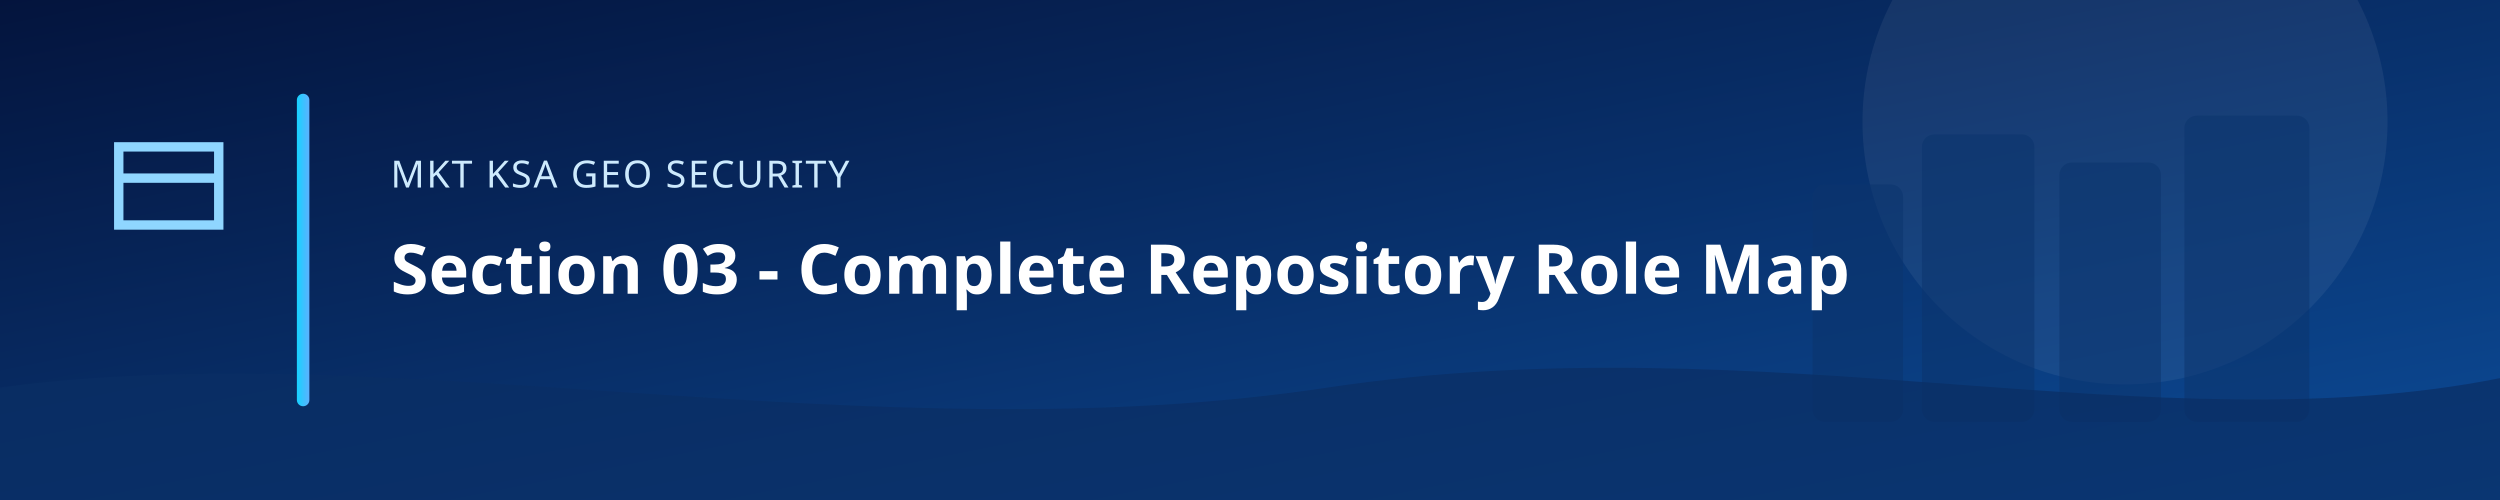
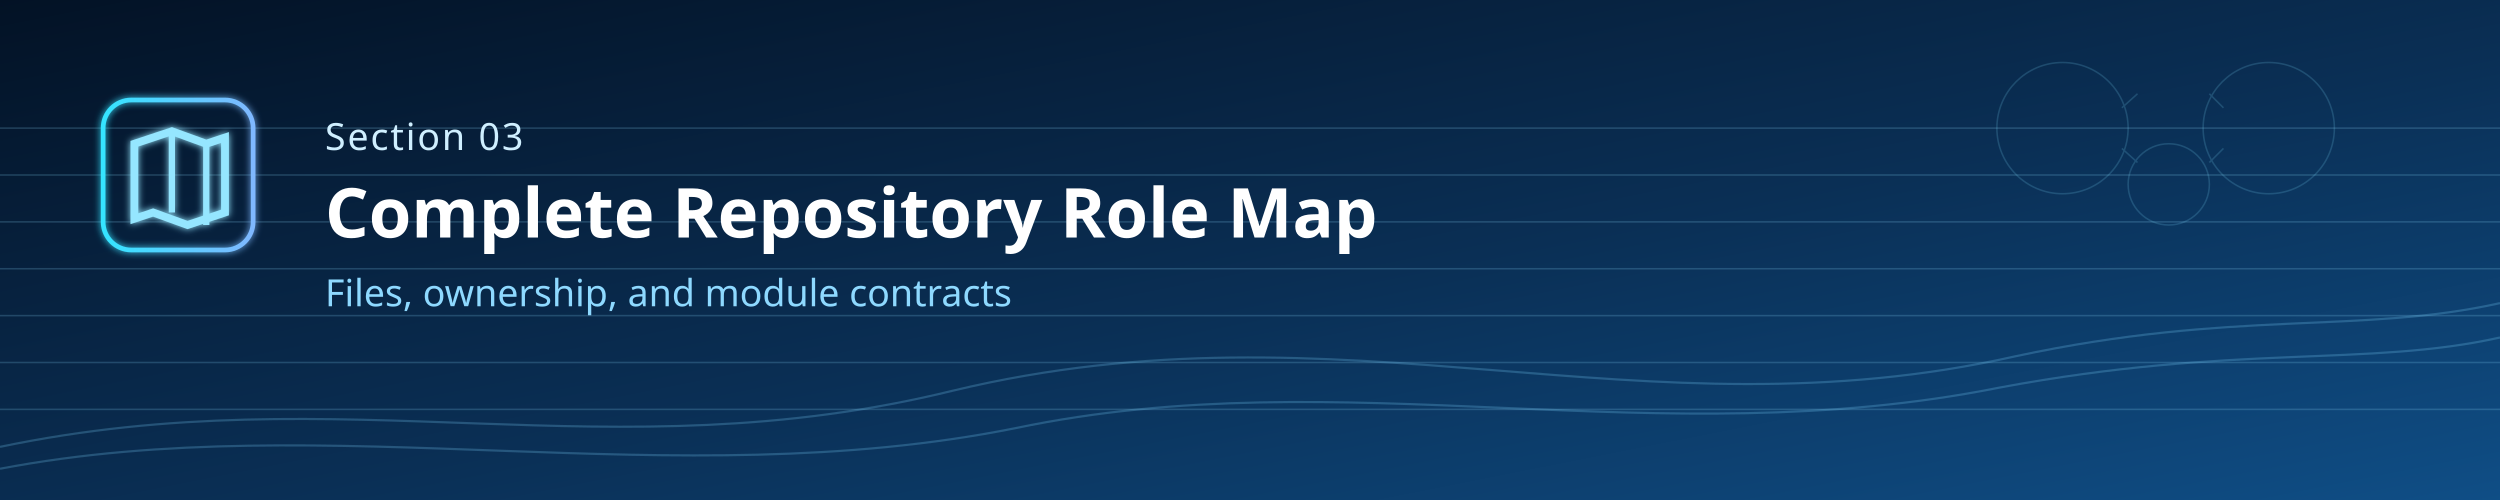
- <svg xmlns="http://www.w3.org/2000/svg" width="1600" height="320" viewBox="0 0 1600 320" role="img" aria-label="Section 03 - Complete Repository Role Map banner">
+ <svg xmlns="http://www.w3.org/2000/svg" width="1600" height="320" viewBox="0 0 1600 320" role="img" aria-labelledby="t d">
  <defs>
    <linearGradient id="bg" x1="0" y1="0" x2="1" y2="1">
-       <stop offset="0%" stop-color="#04143d" />
-       <stop offset="100%" stop-color="#0c4b97" />
+       <stop offset="0%" stop-color="#031225" />
+       <stop offset="55%" stop-color="#0A2F55" />
+       <stop offset="100%" stop-color="#0F4E86" />
    </linearGradient>
-     <linearGradient id="line" x1="0" y1="0" x2="1" y2="0">
-       <stop offset="0%" stop-color="#16d2ff" />
-       <stop offset="100%" stop-color="#5db2ff" />
+     <linearGradient id="acc" x1="0" y1="0" x2="1" y2="0">
+       <stop offset="0%" stop-color="#34E4FF" />
+       <stop offset="100%" stop-color="#7FB8FF" />
    </linearGradient>
+     <filter id="glow" x="-50%" y="-50%" width="200%" height="200%">
+       <feGaussianBlur stdDeviation="2.4" result="b" />
+       <feMerge>
+         <feMergeNode in="b" />
+         <feMergeNode in="SourceGraphic" />
+       </feMerge>
+     </filter>
  </defs>
  <rect width="1600" height="320" fill="url(#bg)" />
-   <circle cx="1360" cy="78" r="168" fill="#ffffff" fill-opacity="0.06" />
-   <g fill="#0b356e" fill-opacity="0.56">
-     <rect x="1160" y="118" width="58" height="152" rx="8" />
-     <rect x="1230" y="86" width="72" height="184" rx="8" />
-     <rect x="1318" y="104" width="65" height="166" rx="8" />
-     <rect x="1398" y="74" width="80" height="196" rx="8" />
+   <g opacity="0.2" stroke="#8DDCFF" stroke-width="1">
+     <path d="M0 82H1600" />
+     <path d="M0 112H1600" />
+     <path d="M0 142H1600" />
+     <path d="M0 172H1600" />
+     <path d="M0 202H1600" />
+     <path d="M0 232H1600" />
+     <path d="M0 262H1600" />
  </g>
-   <path d="M0 248 C 250 214, 560 292, 850 248 C 1130 206, 1380 286, 1600 242 L1600 320 L0 320 Z" fill="#0b2f64" fill-opacity="0.72" />
-   <rect x="190" y="60" width="8" height="200" rx="4" fill="url(#line)" />
-   <g transform="translate(62,72)">
-     <path d="M14 22 H78 V72 H14 Z" fill="none" stroke="#8fd6ff" stroke-width="6" />
-     <path d="M14 42 H78" stroke="#8fd6ff" stroke-width="6" />
+   <g opacity="0.24" stroke="#7CD4FF" fill="none" stroke-width="1.4">
+     <path d="M0 286 C 220 240, 390 304, 610 250 C 860 190, 1050 282, 1290 228 C 1430 198, 1510 214, 1600 194" />
+     <path d="M0 300 C 210 260, 430 318, 650 274 C 860 230, 1060 292, 1280 248 C 1430 220, 1515 235, 1600 216" />
  </g>
-   <text x="250" y="120" fill="#cdeafd" font-size="24" font-family="Segoe UI, Tahoma, sans-serif" letter-spacing="1.2">MKT KSA GEO SECURITY</text>
-   <text x="250" y="188" fill="#ffffff" font-size="44" font-family="Segoe UI, Tahoma, sans-serif" font-weight="700">Section 03 - Complete Repository Role Map</text>
+   <g opacity="0.18" stroke="#7FE0FF" fill="none">
+     <circle cx="1320" cy="82" r="42" />
+     <circle cx="1388" cy="118" r="26" />
+     <circle cx="1452" cy="82" r="42" />
+     <path d="M1358 95 L1368 104" />
+     <path d="M1414 104 L1423 95" />
+     <path d="M1358 69 L1368 60" />
+     <path d="M1414 60 L1423 69" />
+   </g>
+   <g transform="translate(66,64)" filter="url(#glow)">
+     <rect x="0" y="0" width="96" height="96" rx="18" fill="none" stroke="url(#acc)" stroke-width="3" />
+     <path d="M20 28 L44 20 L66 28 L78 24 V72 L54 80 L32 72 L20 76 Z" fill="none" stroke="#95E6FF" stroke-width="5" />
+     <path d="M44 20 V72 M66 28 V80" stroke="#95E6FF" stroke-width="4" />
+   </g>
+   <text x="208" y="96" fill="#CFEFFF" font-size="24" font-family="Segoe UI, Tahoma, sans-serif" letter-spacing="1.2">Section 03</text>
+   <text x="208" y="152" fill="#FFFFFF" font-size="44" font-family="Segoe UI, Tahoma, sans-serif" font-weight="700">Complete Repository Role Map</text>
+   <text x="208" y="196" fill="#8ED9FF" font-size="24" font-family="Segoe UI, Tahoma, sans-serif">Files, ownership, and module contracts</text>
</svg>
